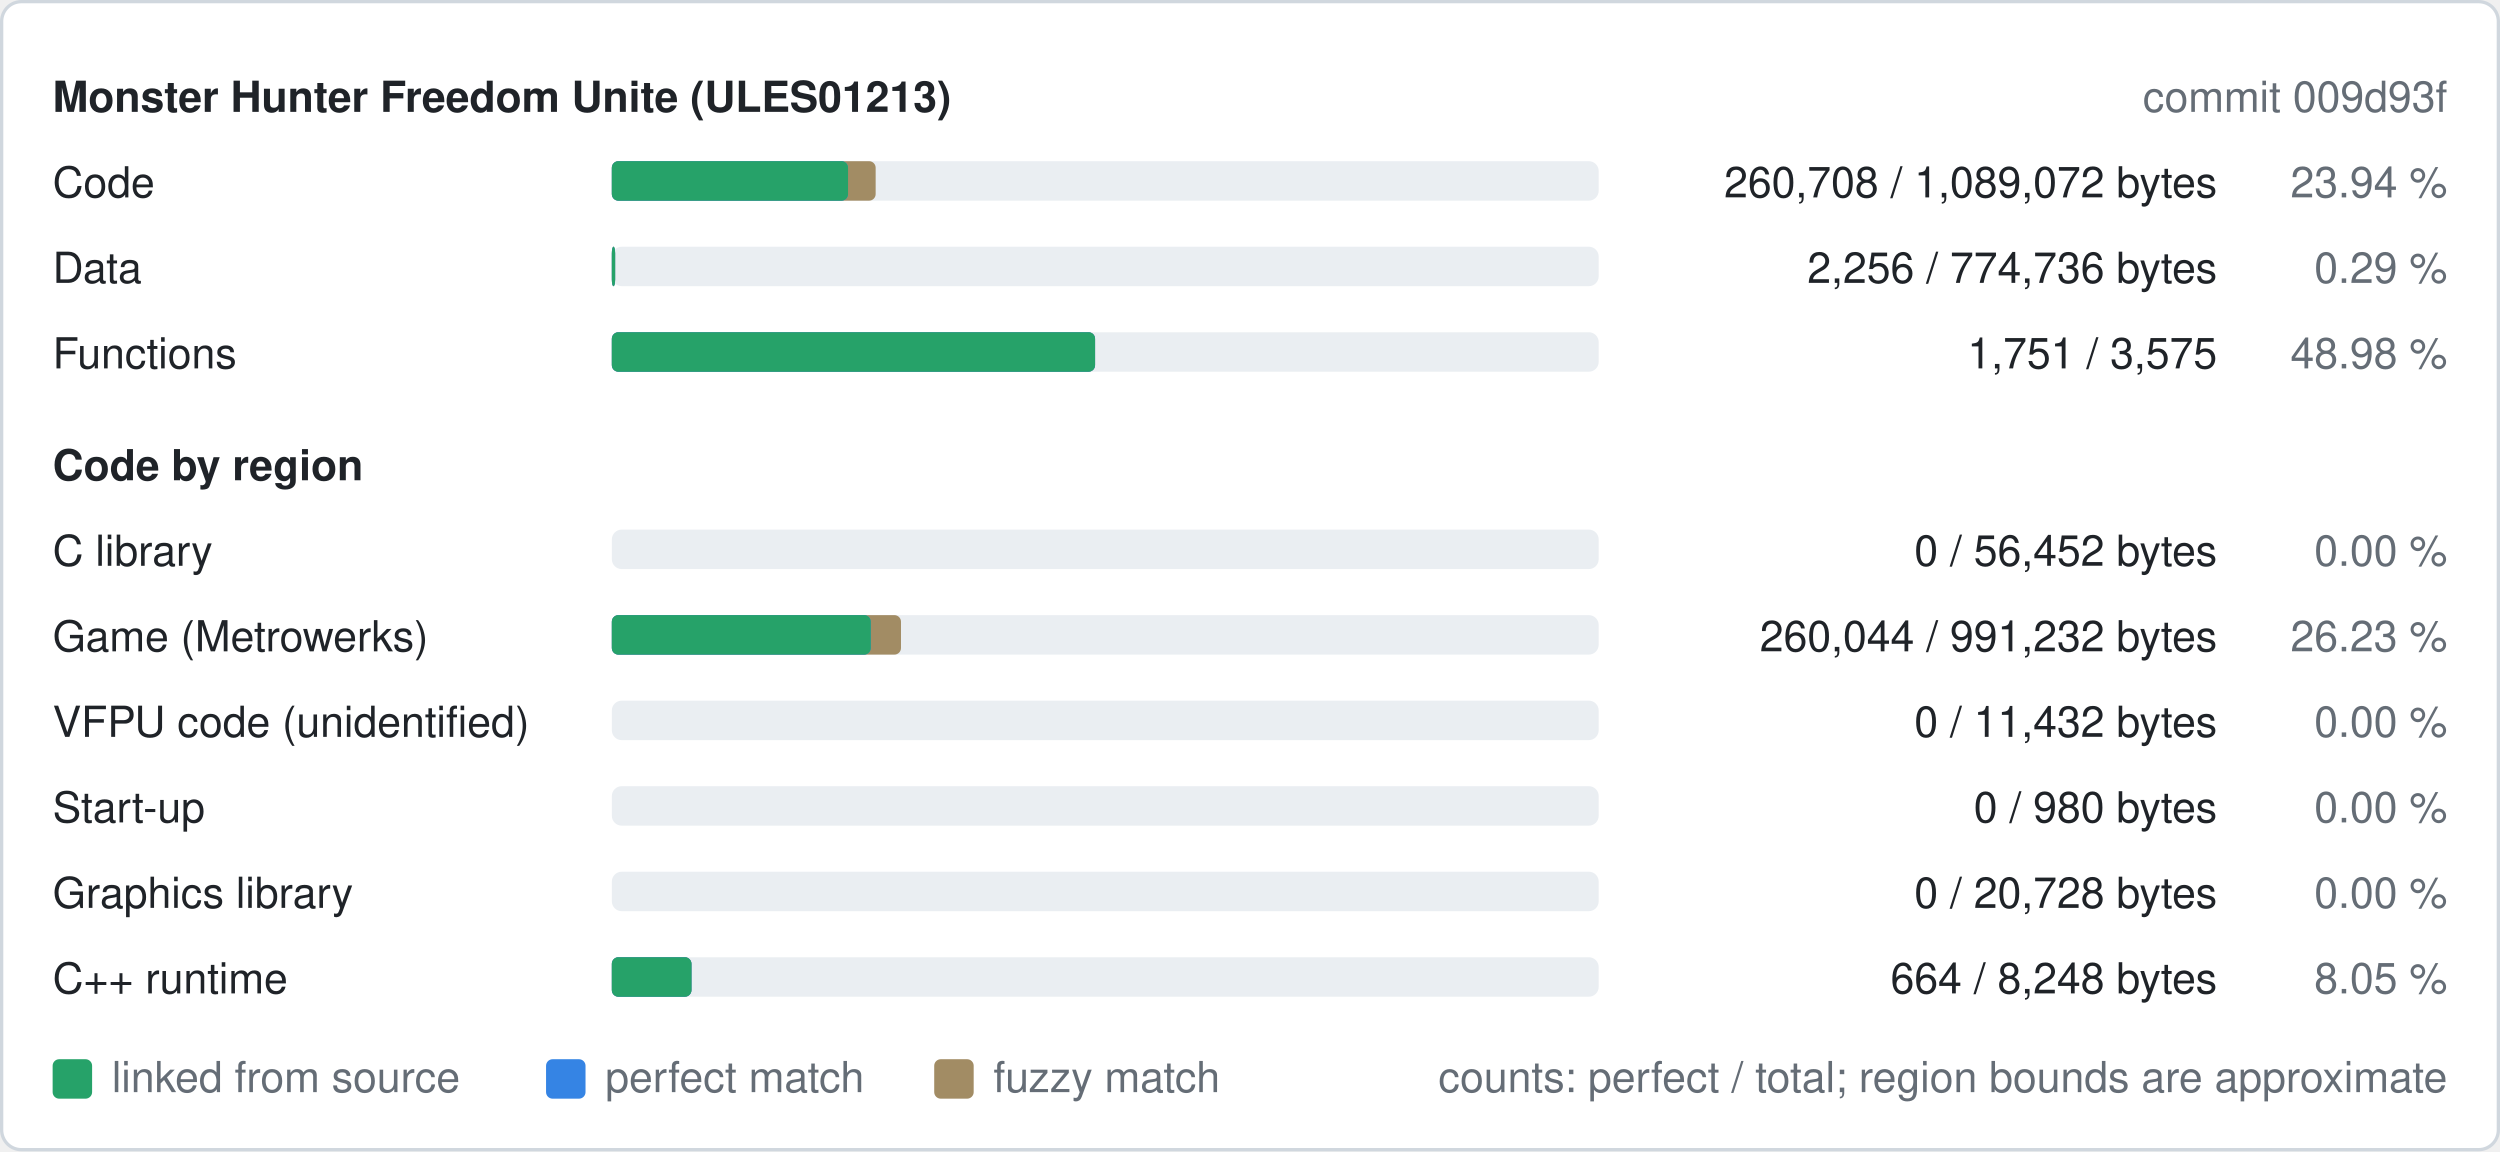
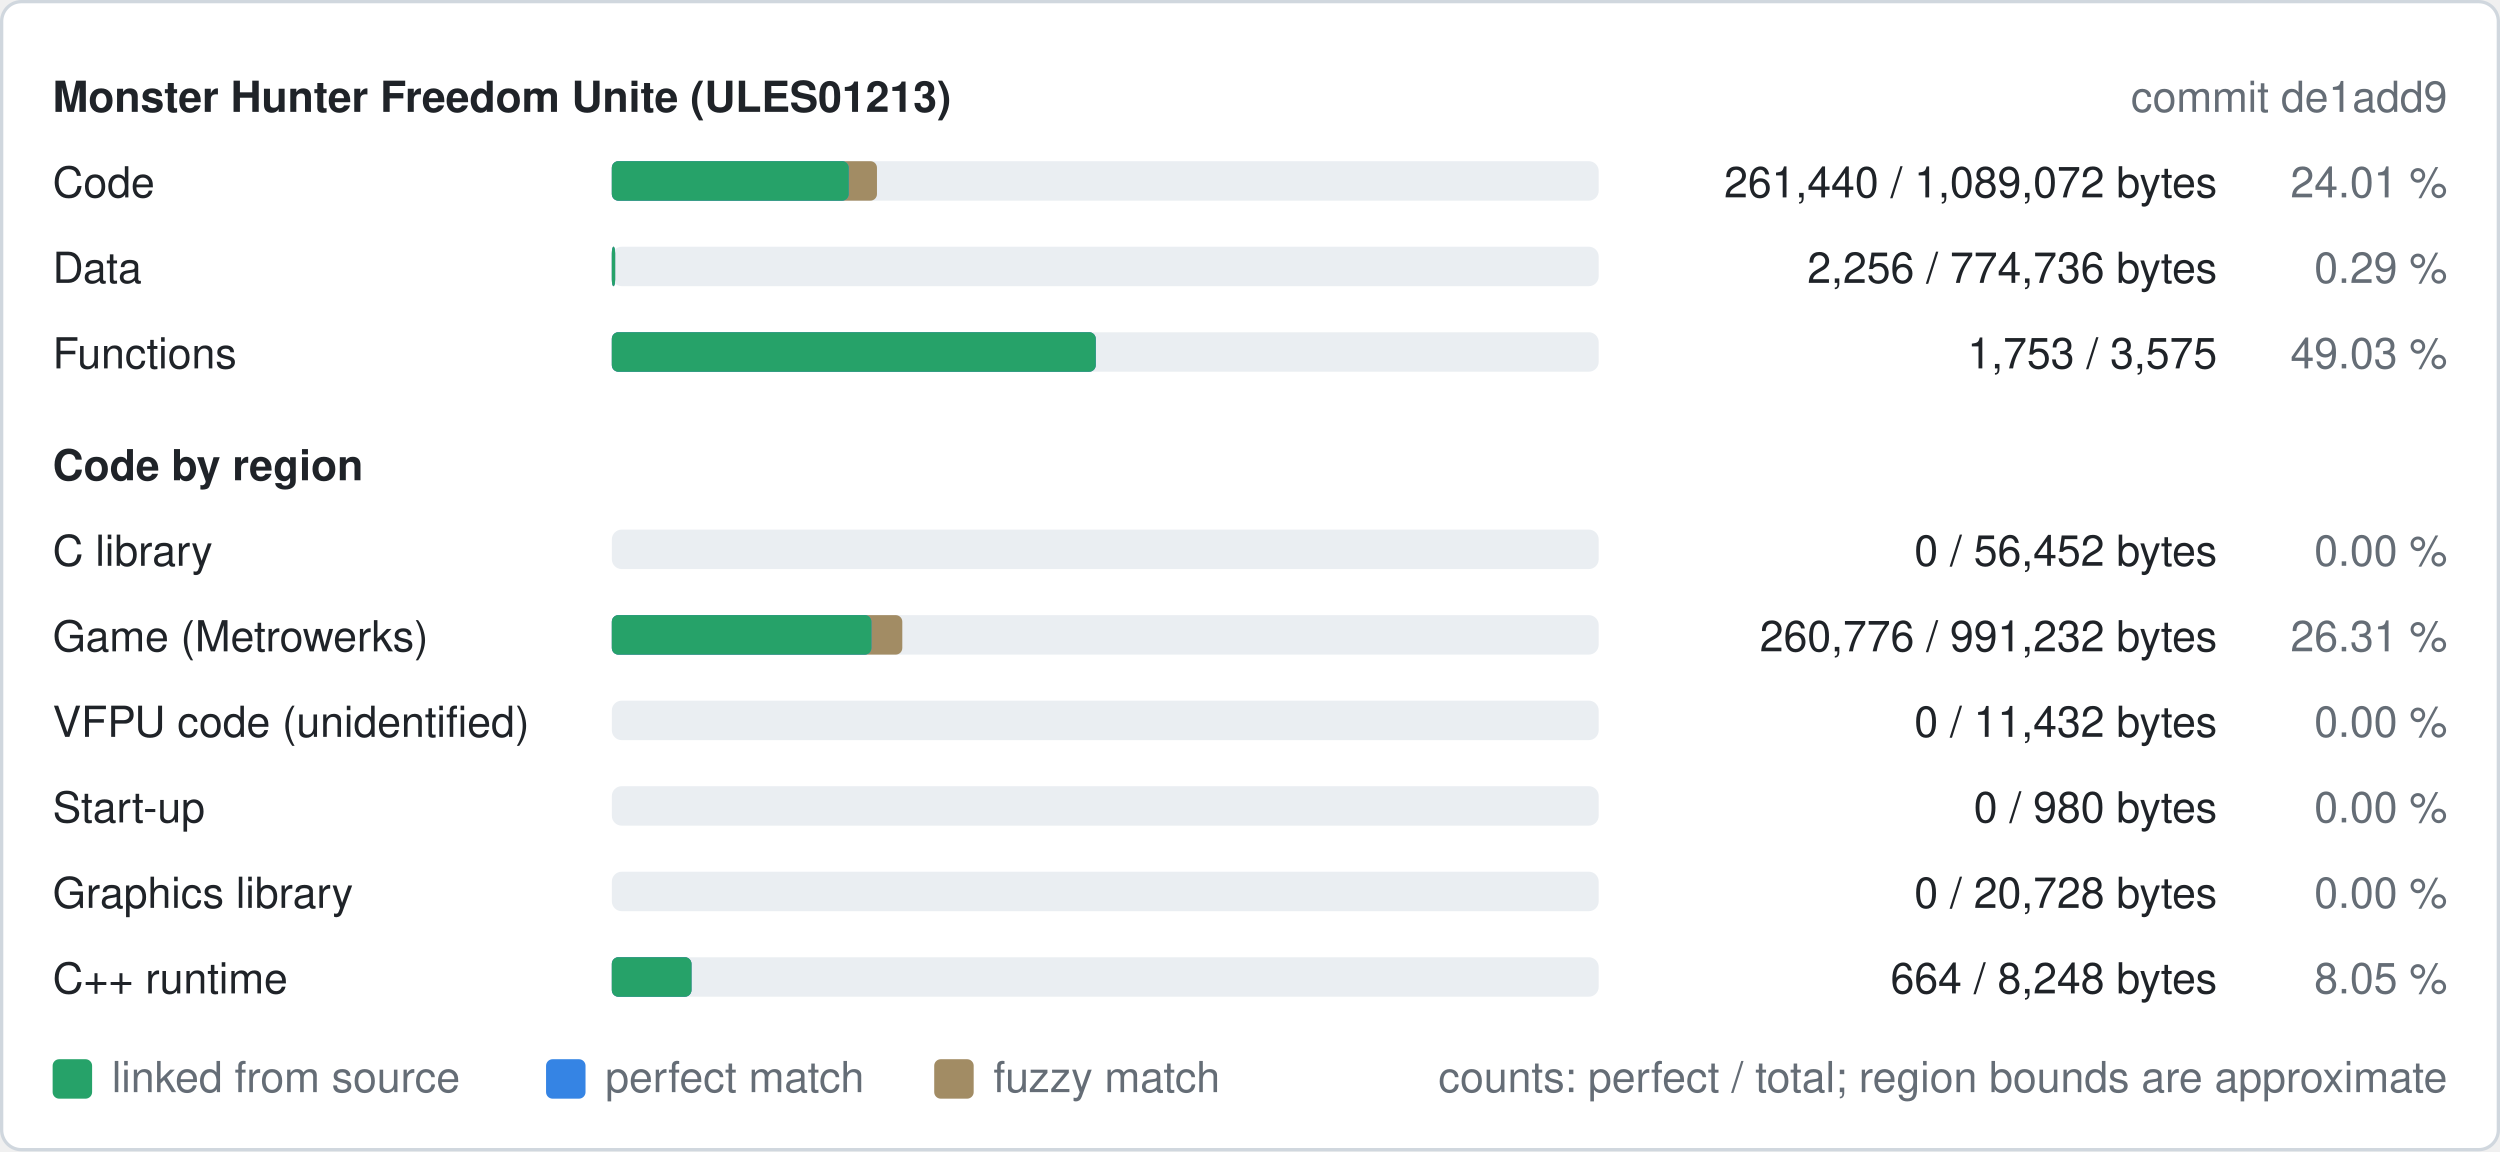
<svg xmlns="http://www.w3.org/2000/svg" width="760" height="350" viewBox="0 0 760 350" role="img" aria-label="Decompilation progress of ULES01213">
  <style>
text{font-family:-apple-system,BlinkMacSystemFont,"Segoe UI",Helvetica,Arial,sans-serif;font-size:13px}
.b{font-weight:600}
.bg{fill:#ffffff;stroke:#d0d7de}.t{fill:#1f2328}.m{fill:#656d76}.track{fill:#eaeef2}.fuzzy{fill:#a28c64}.perfect{fill:#3584e4}.linked{fill:#26a269}
@media (prefers-color-scheme: dark){.bg{fill:#0d1117;stroke:#30363d}.t{fill:#e6edf3}.m{fill:#8d96a0}.track{fill:#21262d}.fuzzy{fill:#a28c64}.perfect{fill:#3584e4}.linked{fill:#2ec27e}}
</style>
  <rect class="bg" x="0.5" y="0.5" width="759" height="349" rx="6" />
  <text class="t b" x="16" y="34">Monster Hunter Freedom Unite (ULES01213)</text>
-   <text class="m" x="744" y="34" text-anchor="end">commit 009d93f</text>
+   <text class="m" x="744" y="34" text-anchor="end">commit de1add9</text>
  <text class="t" x="16" y="60">Code</text>
  <rect class="track" x="186" y="49" width="300" height="12" rx="3" />
-   <rect class="fuzzy" x="186" y="49" width="80.2" height="12" rx="2" />
-   <rect class="perfect" x="186" y="49" width="71.8" height="12" rx="2" />
-   <rect class="linked" x="186" y="49" width="71.8" height="12" rx="2" />
-   <text class="t" x="674" y="60" text-anchor="end">260,708 / 1,089,072 bytes</text>
-   <text class="m" x="744" y="60" text-anchor="end">23.94 %</text>
+   <rect class="fuzzy" x="186" y="49" width="80.6" height="12" rx="2" />
+   <rect class="perfect" x="186" y="49" width="72.0" height="12" rx="2" />
+   <rect class="linked" x="186" y="49" width="72.0" height="12" rx="2" />
+   <text class="t" x="674" y="60" text-anchor="end">261,440 / 1,089,072 bytes</text>
+   <text class="m" x="744" y="60" text-anchor="end">24.01 %</text>
  <text class="t" x="16" y="86">Data</text>
  <rect class="track" x="186" y="75" width="300" height="12" rx="3" />
  <rect class="fuzzy" x="186" y="75" width="1.0" height="12" rx="2" />
  <rect class="perfect" x="186" y="75" width="1.0" height="12" rx="2" />
  <rect class="linked" x="186" y="75" width="1.0" height="12" rx="2" />
  <text class="t" x="674" y="86" text-anchor="end">2,256 / 774,736 bytes</text>
  <text class="m" x="744" y="86" text-anchor="end">0.29 %</text>
  <text class="t" x="16" y="112">Functions</text>
  <rect class="track" x="186" y="101" width="300" height="12" rx="3" />
-   <rect class="fuzzy" x="186" y="101" width="146.9" height="12" rx="2" />
-   <rect class="perfect" x="186" y="101" width="146.9" height="12" rx="2" />
-   <rect class="linked" x="186" y="101" width="146.9" height="12" rx="2" />
-   <text class="t" x="674" y="112" text-anchor="end">1,751 / 3,575</text>
-   <text class="m" x="744" y="112" text-anchor="end">48.98 %</text>
+   <rect class="fuzzy" x="186" y="101" width="147.1" height="12" rx="2" />
+   <rect class="perfect" x="186" y="101" width="147.1" height="12" rx="2" />
+   <rect class="linked" x="186" y="101" width="147.1" height="12" rx="2" />
+   <text class="t" x="674" y="112" text-anchor="end">1,753 / 3,575</text>
+   <text class="m" x="744" y="112" text-anchor="end">49.03 %</text>
  <text class="t b" x="16" y="146">Code by region</text>
  <text class="t" x="16" y="172">C library</text>
  <rect class="track" x="186" y="161" width="300" height="12" rx="3" />
  <text class="t" x="674" y="172" text-anchor="end">0 / 56,452 bytes</text>
  <text class="m" x="744" y="172" text-anchor="end">0.00 %</text>
  <text class="t" x="16" y="198">Game (Metrowerks)</text>
  <rect class="track" x="186" y="187" width="300" height="12" rx="3" />
-   <rect class="fuzzy" x="186" y="187" width="87.9" height="12" rx="2" />
-   <rect class="perfect" x="186" y="187" width="78.7" height="12" rx="2" />
-   <rect class="linked" x="186" y="187" width="78.7" height="12" rx="2" />
-   <text class="t" x="674" y="198" text-anchor="end">260,044 / 991,232 bytes</text>
-   <text class="m" x="744" y="198" text-anchor="end">26.23 %</text>
+   <rect class="fuzzy" x="186" y="187" width="88.3" height="12" rx="2" />
+   <rect class="perfect" x="186" y="187" width="78.9" height="12" rx="2" />
+   <rect class="linked" x="186" y="187" width="78.9" height="12" rx="2" />
+   <text class="t" x="674" y="198" text-anchor="end">260,776 / 991,232 bytes</text>
+   <text class="m" x="744" y="198" text-anchor="end">26.31 %</text>
  <text class="t" x="16" y="224">VFPU code (unidentified)</text>
  <rect class="track" x="186" y="213" width="300" height="12" rx="3" />
  <text class="t" x="674" y="224" text-anchor="end">0 / 11,432 bytes</text>
  <text class="m" x="744" y="224" text-anchor="end">0.00 %</text>
  <text class="t" x="16" y="250">Start-up</text>
  <rect class="track" x="186" y="239" width="300" height="12" rx="3" />
  <text class="t" x="674" y="250" text-anchor="end">0 / 980 bytes</text>
  <text class="m" x="744" y="250" text-anchor="end">0.00 %</text>
  <text class="t" x="16" y="276">Graphics library</text>
  <rect class="track" x="186" y="265" width="300" height="12" rx="3" />
  <text class="t" x="674" y="276" text-anchor="end">0 / 20,728 bytes</text>
  <text class="m" x="744" y="276" text-anchor="end">0.00 %</text>
  <text class="t" x="16" y="302">C++ runtime</text>
  <rect class="track" x="186" y="291" width="300" height="12" rx="3" />
  <rect class="fuzzy" x="186" y="291" width="24.2" height="12" rx="2" />
  <rect class="perfect" x="186" y="291" width="24.2" height="12" rx="2" />
  <rect class="linked" x="186" y="291" width="24.2" height="12" rx="2" />
  <text class="t" x="674" y="302" text-anchor="end">664 / 8,248 bytes</text>
  <text class="m" x="744" y="302" text-anchor="end">8.05 %</text>
  <rect class="linked" x="16" y="322" width="12" height="12" rx="2" />
  <text class="m" x="34" y="332">linked from source</text>
  <rect class="perfect" x="166" y="322" width="12" height="12" rx="2" />
  <text class="m" x="184" y="332">perfect match</text>
  <rect class="fuzzy" x="284" y="322" width="12" height="12" rx="2" />
  <text class="m" x="302" y="332">fuzzy match</text>
  <text class="m" x="744" y="332" text-anchor="end">counts: perfect / total; region bounds are approximate</text>
</svg>
